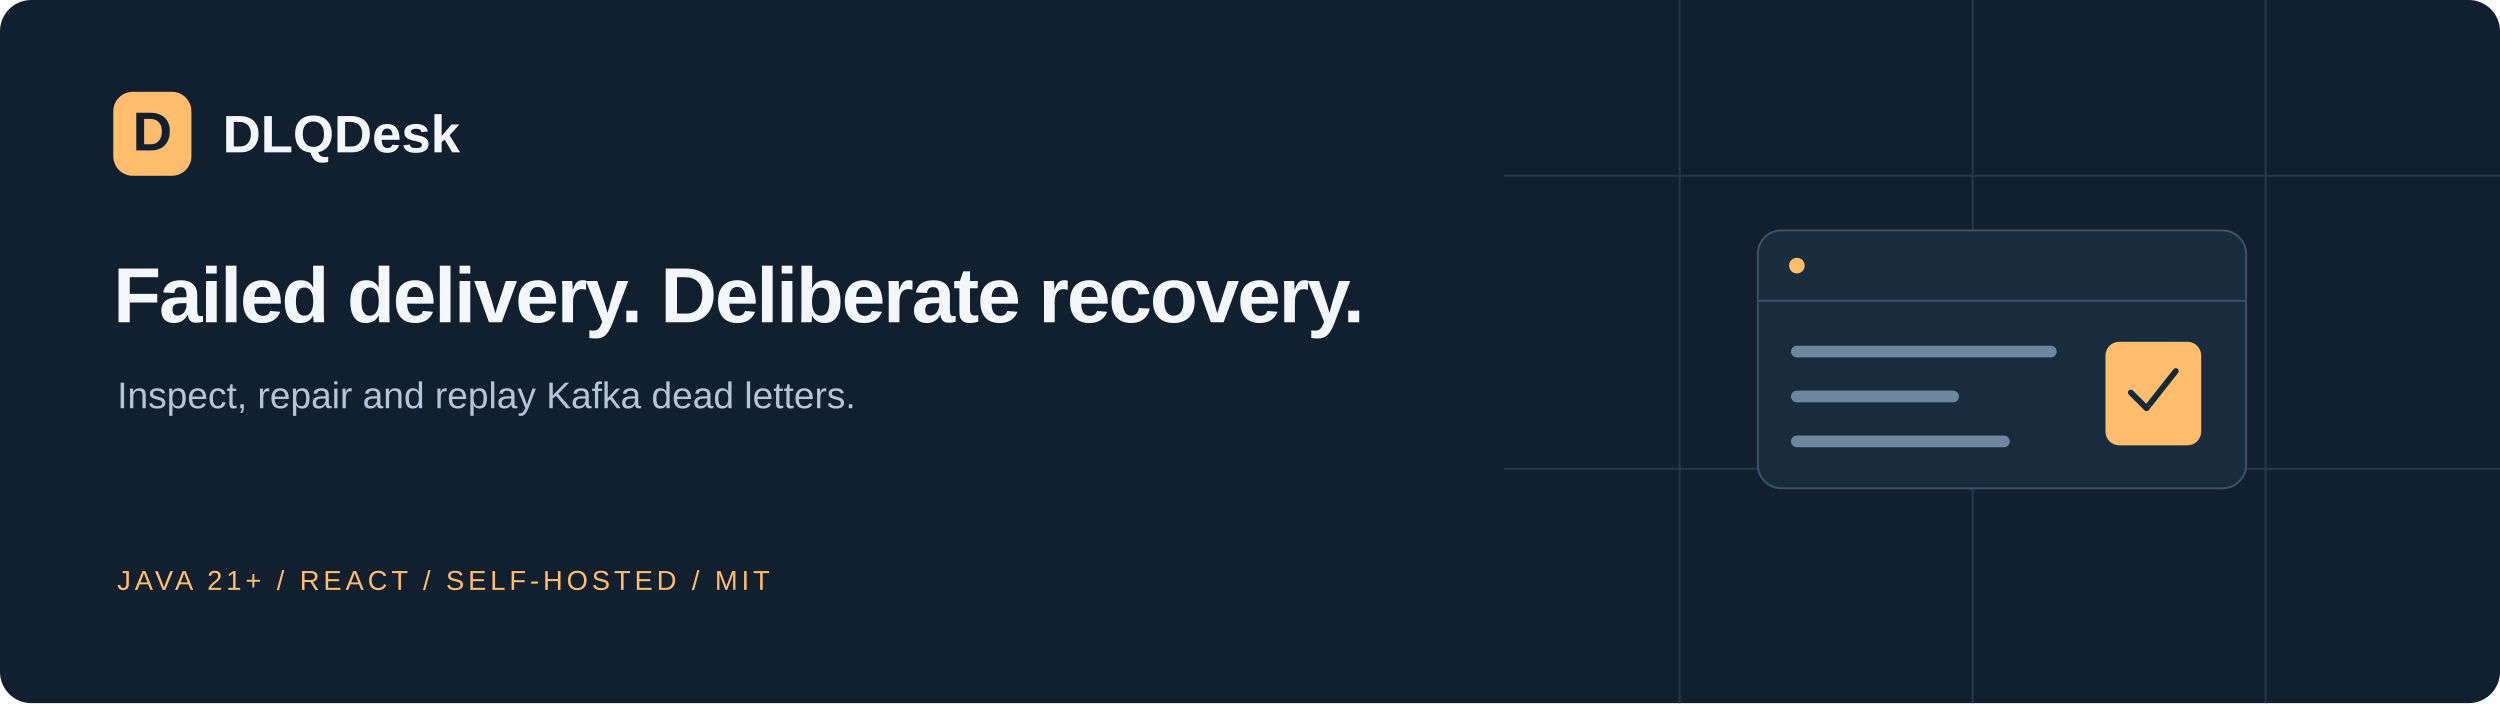
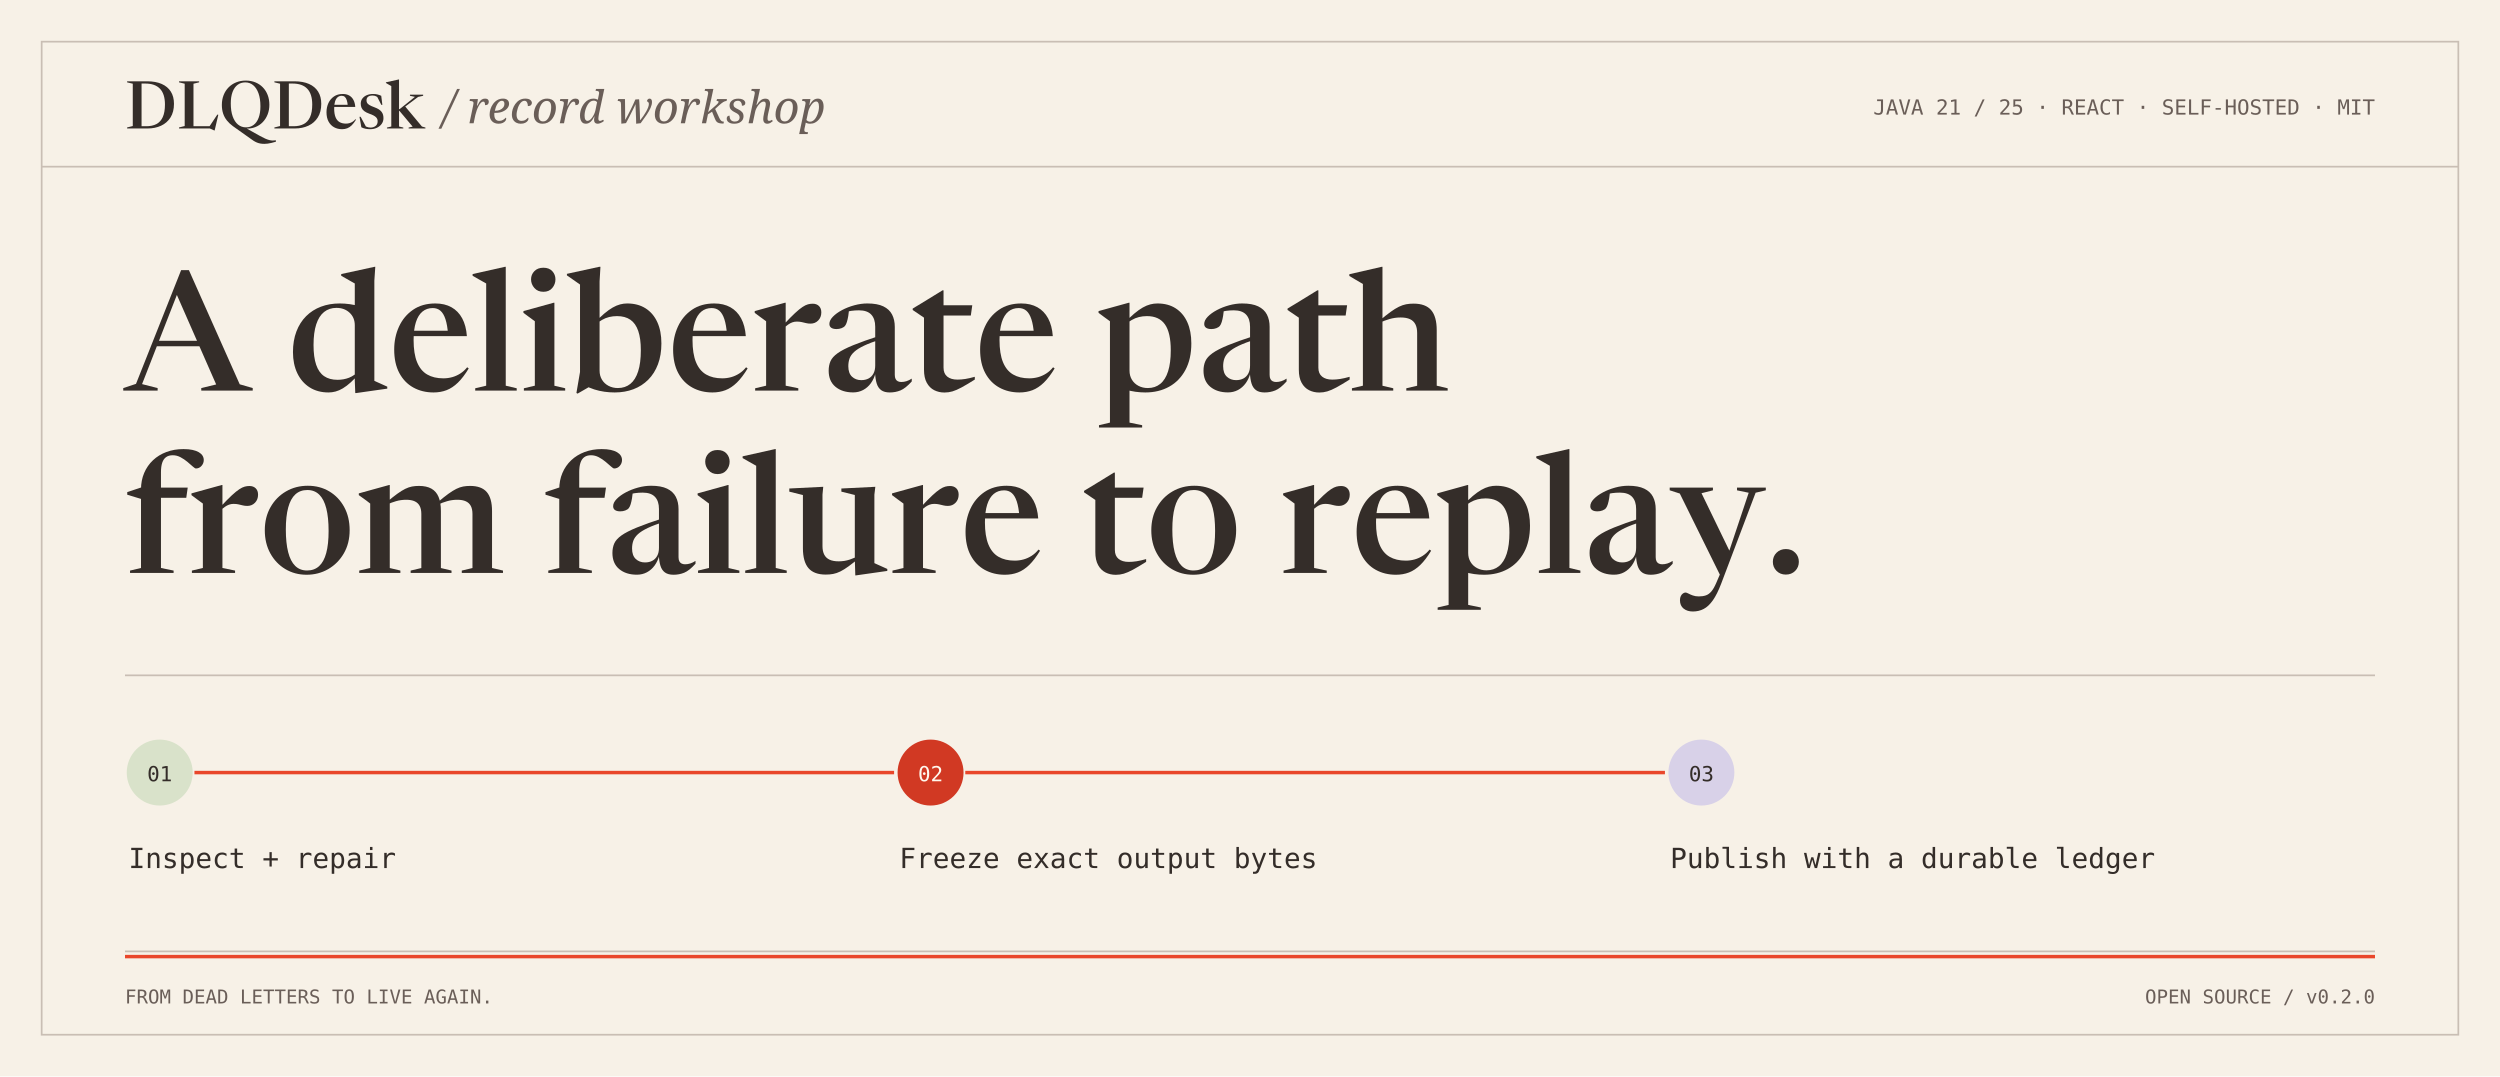
- <svg xmlns="http://www.w3.org/2000/svg" width="1280" height="360" viewBox="0 0 1280 360" role="img" aria-label="DLQDesk: Failed delivery. Deliberate recovery.">
-   <rect width="1280" height="360" rx="16" fill="#111f2e" />
-   <path d="M860 0v360M1010 0v360M1160 0v360M770 90h510M770 240h510" stroke="#26394c" stroke-width="1" />
-   <rect x="58" y="47" width="40" height="43" rx="10" fill="#ffbd6d" />
-   <text x="78" y="77" text-anchor="middle" font-family="Segoe UI,Arial,sans-serif" font-size="28" font-weight="700" fill="#111f2e">D</text>
-   <text x="114" y="78" font-family="Segoe UI,Arial,sans-serif" font-size="27" font-weight="600" fill="#f3f7fb">DLQDesk</text>
-   <text x="58" y="165" font-family="Segoe UI,Arial,sans-serif" font-size="40" font-weight="600" letter-spacing="-1" fill="#f3f7fb">Failed delivery. Deliberate recovery.</text>
-   <text x="60" y="209" font-family="Segoe UI,Arial,sans-serif" font-size="19" fill="#b5c4d6">Inspect, repair and replay Kafka dead letters.</text>
-   <text x="60" y="302" font-family="Segoe UI,Arial,sans-serif" font-size="14" letter-spacing="2" fill="#ffbd6d">JAVA 21+   /   REACT   /   SELF-HOSTED   /   MIT</text>
-   <g transform="translate(900 118)">
-     <rect width="250" height="132" rx="12" fill="#192c3e" stroke="#3b5268" />
-     <path d="M0 36h250" stroke="#3b5268" />
-     <circle cx="20" cy="18" r="4" fill="#ffbd6d" />
-     <path d="M20 62h130M20 85h80M20 108h106" stroke="#6e879f" stroke-width="6" stroke-linecap="round" />
-     <rect x="178" y="57" width="49" height="53" rx="7" fill="#ffbd6d" />
-     <path d="m191 83 8 8 15-19" fill="none" stroke="#142a37" stroke-width="3" stroke-linecap="round" stroke-linejoin="round" />
+ <svg xmlns="http://www.w3.org/2000/svg" width="1440" height="620" viewBox="0 0 1440 620" role="img" aria-labelledby="title desc">
+   <rect width="1440" height="620" fill="#f7f1e7" />
+   <path d="M24 24h1392v572H24zM24 96h1392" fill="none" stroke="#c9beb4" />
+   <g aria-label="DLQDesk" fill="#342d29" transform="translate(72 74) scale(0.019 -0.019)">
+     <path d="M1211.198 726.6Q1211.198 1046.8 1060.266 1204.4Q909.334 1362 614.202 1362H362.602L354.401 1430H671.739Q930.802 1430 1112.302 1350.0Q1293.802 1270 1389.302 1117.5Q1484.802 965 1484.802 748Q1484.802 501 1379.802 334.5Q1274.802 168 1094.302 84.0Q913.802 0 685.802 0H354.401L362.602 68H648.402Q827.081 68 952.84 134.1Q1078.599 200.2 1144.899 345.257Q1211.198 490.315 1211.198 726.6ZM63.8 0V30.8L235.599 74V1357L63.8 1398.943V1430H502.003V0Z" transform="translate(0 0)" />
+     <path d="M1143.802 -59.8H1131.402L997.202 0H332.802V68H1127.002L970.801 38.8L1225.602 422.201L1254.603 414.401ZM502.003 1357V0H63.8V30.8L235.599 74V1357L63.8 1399V1430H673.803V1399Z" transform="translate(1574 0)" />
+     <path d="M942.396 -298.399 422.799 70.8Q313.999 150.6 239.099 244.6Q164.199 338.6 126.2 454.7Q88.2 570.8 88.2 713.8Q88.2 876.2 141.6 1011.7Q195 1147.2 292.2 1245.7Q389.4 1344.2 522.3 1398.1Q655.201 1452 814.201 1452Q971.601 1452 1102.501 1398.9Q1233.401 1345.8 1329.001 1247.9Q1424.601 1150 1476.701 1015.4Q1528.801 880.8 1528.801 717.8Q1528.801 562 1476.302 426.7Q1423.802 291.401 1327.202 191.301Q1230.602 91.201 1097.602 39.701Q964.602 -11.799 804.202 -0.8L804.202 19L1245.202 -227.199Q1336.201 -277.799 1404.601 -307.799Q1473.001 -337.799 1527.301 -351.199Q1581.601 -364.599 1629.201 -365.4Q1676.801 -366.2 1726.201 -358.4V-401.6Q1656.801 -422.2 1595.301 -436.9Q1533.801 -451.6 1480.001 -459.1Q1426.2 -466.6 1378.2 -466.6Q1308.4 -466.6 1252.399 -456Q1196.399 -445.4 1146.798 -424.4Q1097.198 -403.4 1047.597 -371.9Q997.997 -340.4 942.396 -298.399ZM819.001 33.8Q953.6 33.8 1051.599 107.8Q1149.598 181.8 1203.498 324.599Q1257.398 467.399 1257.398 671.599Q1257.398 903.599 1199.498 1065.2Q1141.599 1226.8 1038.099 1311.9Q934.6 1397 798 1397Q663.601 1397 565.102 1323.0Q466.603 1249 412.703 1106.301Q358.803 963.601 358.803 758.401Q358.803 527.401 416.703 365.3Q474.603 203.2 578.102 118.5Q681.601 33.8 819.001 33.8Z" transform="translate(2848 0)" />
+     <path d="M1211.198 726.6Q1211.198 1046.8 1060.266 1204.4Q909.334 1362 614.202 1362H362.602L354.401 1430H671.739Q930.802 1430 1112.302 1350.0Q1293.802 1270 1389.302 1117.5Q1484.802 965 1484.802 748Q1484.802 501 1379.802 334.5Q1274.802 168 1094.302 84.0Q913.802 0 685.802 0H354.401L362.602 68H648.402Q827.081 68 952.84 134.1Q1078.599 200.2 1144.899 345.257Q1211.198 490.315 1211.198 726.6ZM63.8 0V30.8L235.599 74V1357L63.8 1398.943V1430H502.003V0Z" transform="translate(4465 0)" />
+     <path d="M563.201 1046Q675.001 1046 756.401 1000.6Q837.801 955.2 885.101 867.8Q932.402 780.4 941.602 653.799H274.801V718.4H818.801L715.999 675.4Q707.199 788 684.5 857.2Q661.8 926.4 624.3 958.6Q586.8 990.8 532 990.8Q459.801 990.8 408.301 948.4Q356.802 906 329.502 820.601Q302.202 735.201 302.202 606.401Q302.202 443.201 343.602 341.801Q385.002 240.401 464.602 193.901Q544.202 147.401 659.201 147.401Q714.001 147.401 765.201 161.601Q816.401 175.801 862.401 205.201Q908.401 234.601 945.001 280.201L963.601 266.201Q899.001 159.001 834.001 95.9Q769.001 32.8 697.701 5.4Q626.401 -22 541.6 -22Q405.8 -22 298.8 37.3Q191.8 96.6 130.6 211.6Q69.4 326.6 69.4 493.2Q69.4 642.4 127 768.1Q184.6 893.8 295.2 969.9Q405.8 1046 563.201 1046Z" transform="translate(6039 0)" />
+     <path d="M474.401 1046Q547.401 1046 605.001 1032.1Q662.601 1018.2 723.001 990.4L757.202 714.8H726.002L586.201 987.4L668.201 898.2Q613.801 953.4 566.901 975.9Q520.001 998.4 457.601 998.4Q370.401 998.4 323.401 961Q276.401 923.6 276.401 851.4Q276.401 812.001 292.901 778.801Q309.401 745.601 360.801 713.101Q412.201 680.601 518.602 641.801Q597.602 613.401 650.402 578.701Q703.202 544.001 733.902 503.401Q764.602 462.801 777.502 415.301Q790.402 367.801 790.402 312.801Q790.402 214 736.002 138.4Q681.602 62.8 590.401 20.4Q499.201 -22 386.401 -22Q303 -22 238.8 -7Q174.6 8 120 36.6L63.8 353.4H99.4L272.8 29.4L219.4 83.8Q246 64.8 275.4 52.3Q304.8 39.8 336.3 33.4Q367.8 27 399.4 27Q484.4 27 549.3 74.4Q614.2 121.8 614.2 218Q614.2 254.799 602.1 285.499Q590 316.199 561.8 343.399Q533.6 370.599 485.3 396.199Q437 421.799 363.6 447.199Q266.2 481.799 208.8 525.699Q151.4 569.599 126.7 625.399Q101.999 681.199 101.999 750.399Q101.999 843.799 152.599 909.799Q203.2 975.8 287.7 1010.9Q372.2 1046 474.401 1046Z" transform="translate(7045 0)" />
+     <path d="M505.603 603.201 579.405 674.402 1094.003 58.6 1200.003 28.2V0H690.201V28.2L812.8 55.4L409.603 535.8H350.602V587.2H418.603L881.002 958.2L730.802 991V1024H1130.403V991L977.202 956.4ZM399.602 59.2 529.202 28.2V0H33.2V28.2L164.799 59.2V1285.798Q151.799 1293.198 128.399 1306.298Q104.999 1319.399 72.999 1337.499Q40.999 1355.599 1.999 1377.999V1399L391.002 1486H399.602V1311.199Z" transform="translate(7908 0)" />
  </g>
+   <text x="255" y="71" font-family="Georgia,serif" font-style="italic" font-size="26" fill="#6a5e58">/ record workshop</text>
+   <text x="1368" y="66" text-anchor="end" font-family="monospace" font-size="12" fill="#6a5e58">JAVA 21 / 25 · REACT · SELF-HOSTED · MIT</text>
+   <g aria-label="A deliberate path" fill="#342d29" transform="translate(72 225) scale(0.048 -0.048)">
+     <path d="M338 531.999V597.999H1044.2V531.999ZM1376.602 76 1532.602 30.8V0H915.199V30.8L1093.998 74L605.199 1187.599L641.6 1197.2L204.8 78.2L391.6 30.4V0H-21V30.4L132 81.2L673.599 1446H766.803Z" transform="translate(0 0)" />
+     <path d="" transform="translate(1492 0)" />
+     <path d="M811.399 784.401Q811.399 876.8 749.1 934.9Q686.8 993 591.601 993Q504.601 993 442.902 943.7Q381.202 894.4 348.803 795.5Q316.403 696.6 316.403 546.4Q316.403 402.2 348.003 309.9Q379.602 217.6 443.302 173.701Q507.002 129.801 604.001 129.801Q679.4 129.801 743.7 155.301Q807.999 180.8 865.799 242L877.799 219.2Q816.599 148 765.199 101.2Q713.799 54.4 668.399 27.4Q622.999 0.4 580.5 -10.8Q538 -22 496.2 -22Q365.6 -22 269.9 38.7Q174.2 99.4 121.9 208.4Q69.6 317.4 69.6 462.2Q69.6 601.2 110.9 709.7Q152.2 818.2 227.3 893.2Q302.4 968.2 404.9 1007.1Q507.4 1046 629.801 1046Q690.201 1046 750.901 1037.6Q811.601 1029.2 870.001 1011.4Q928.401 993.6 978.601 965.6L811.399 943.201V1285.798Q799.399 1292.198 771.499 1308.198Q743.599 1324.199 710.599 1342.999Q677.599 1361.799 648.599 1377.999V1399L1049.602 1486H1057.402L1046.202 1318.399V117.601Q1055.202 113.201 1074.502 104.501Q1093.802 95.801 1117.102 85.501Q1140.402 75.201 1162.802 64.901Q1185.202 54.601 1201.202 47.601V23.801L827 -29.4H817.199L811.399 121.4Z" transform="translate(1946 0)" />
+     <path d="M563.201 1046Q675.001 1046 756.401 1000.6Q837.801 955.2 885.101 867.8Q932.402 780.4 941.602 653.799H274.801V718.4H818.801L715.999 675.4Q707.199 788 684.5 857.2Q661.8 926.4 624.3 958.6Q586.8 990.8 532 990.8Q459.801 990.8 408.301 948.4Q356.802 906 329.502 820.601Q302.202 735.201 302.202 606.401Q302.202 443.201 343.602 341.801Q385.002 240.401 464.602 193.901Q544.202 147.401 659.201 147.401Q714.001 147.401 765.201 161.601Q816.401 175.801 862.401 205.201Q908.401 234.601 945.001 280.201L963.601 266.201Q899.001 159.001 834.001 95.9Q769.001 32.8 697.701 5.4Q626.401 -22 541.6 -22Q405.8 -22 298.8 37.3Q191.8 96.6 130.6 211.6Q69.4 326.6 69.4 493.2Q69.4 642.4 127 768.1Q184.6 893.8 295.2 969.9Q405.8 1046 563.201 1046Z" transform="translate(3161 0)" />
+     <path d="M402.002 59.2 533.602 28.2V0H35.6V28.2L167.199 59.2V1285.798Q154.199 1293.198 130.799 1306.298Q107.399 1319.399 75.399 1337.499Q43.399 1355.599 4.399 1377.999V1399L393.402 1486H402.002V1303.2Z" transform="translate(4167 0)" />
+     <path d="M284.801 1185.999Q216.201 1185.999 176.4 1231.699Q136.6 1277.399 136.6 1335.2Q136.6 1392.4 176.4 1433.6Q216.201 1474.8 284.801 1474.8Q353.601 1474.8 391.502 1433.6Q429.402 1392.4 429.402 1335.2Q429.402 1277.399 391.502 1231.699Q353.601 1185.999 284.801 1185.999ZM416.802 1054.8V855.2V58.6L546.202 28.2V0H50.4V28.2L181.999 59.2V832.399Q170.999 840.799 150.499 855.699Q130 870.599 103.1 890.499Q76.2 910.399 45.2 933.399V954.399L408.202 1054.8Z" transform="translate(4736 0)" />
+     <path d="M200.6 63 324.4 85.4 113.799 -36 99.999 -28.2 143.2 223.4V1272.998Q130.2 1281.998 108.4 1297.499Q86.6 1312.999 55.8 1334.299Q25 1355.599 -14 1382.799V1401.399L374.202 1486H388.403L378.003 1310.399V239.599Q378.003 178.399 406.502 131.2Q435.002 84 485.002 57.5Q535.001 31 597.801 31Q685 31 746.7 80.6Q808.399 130.2 840.699 230.9Q872.999 331.6 872.999 483.8Q872.999 625.6 841.699 716.5Q810.399 807.4 747.2 850.799Q684 894.199 587.401 894.199Q538.401 894.199 493.501 883.399Q448.602 872.599 406.602 848.3Q364.602 824 323.403 782.2L311.403 805.6Q377.603 876.8 432.703 923.4Q487.803 970 535.003 996.9Q582.203 1023.8 624.902 1034.9Q667.602 1046 709.202 1046Q838.002 1046 929.802 987.5Q1021.602 929 1070.702 821.9Q1119.802 714.8 1119.802 567Q1119.802 426 1078.602 316.5Q1037.402 207 962.302 131.5Q887.202 56 784.701 17Q682.201 -22 559.601 -22Q497.801 -22 435.401 -13.2Q373.001 -4.4 313.7 14.5Q254.4 33.4 200.6 63Z" transform="translate(5317 0)" />
+     <path d="M563.201 1046Q675.001 1046 756.401 1000.6Q837.801 955.2 885.101 867.8Q932.402 780.4 941.602 653.799H274.801V718.4H818.801L715.999 675.4Q707.199 788 684.5 857.2Q661.8 926.4 624.3 958.6Q586.8 990.8 532 990.8Q459.801 990.8 408.301 948.4Q356.802 906 329.502 820.601Q302.202 735.201 302.202 606.401Q302.202 443.201 343.602 341.801Q385.002 240.401 464.602 193.901Q544.202 147.401 659.201 147.401Q714.001 147.401 765.201 161.601Q816.401 175.801 862.401 205.201Q908.401 234.601 945.001 280.201L963.601 266.201Q899.001 159.001 834.001 95.9Q769.001 32.8 697.701 5.4Q626.401 -22 541.6 -22Q405.8 -22 298.8 37.3Q191.8 96.6 130.6 211.6Q69.4 326.6 69.4 493.2Q69.4 642.4 127 768.1Q184.6 893.8 295.2 969.9Q405.8 1046 563.201 1046Z" transform="translate(6508 0)" />
+     <path d="M738.003 1043Q785.803 1043 813.804 1015Q841.804 987 841.804 938.999Q841.804 880.199 804.803 842.099Q767.803 803.998 712.403 803.998Q684.002 803.998 658.902 810.098Q633.802 816.198 607.502 822.299Q581.202 828.399 547.802 828.399Q518.602 828.399 493.302 819.099Q468.002 809.799 444.302 793.099Q420.602 776.399 395.202 752.199L395.002 796.999Q473.002 881.199 526.402 930.599Q579.802 980 616.703 1004.1Q653.603 1028.2 681.803 1035.6Q710.003 1043 738.003 1043ZM414.203 855.4V59.2L565.802 28.2V0H47.8V28.2L179.399 59.2V832.399Q166.399 842.199 148.9 854.799Q131.4 867.399 105.5 886.399Q79.6 905.399 42.6 933.399V954.399L405.602 1054.8H414.203Z" transform="translate(7514 0)" />
+     <path d="M693.599 660.6 700.599 615.799Q576.2 575.8 499.101 539.1Q422.001 502.4 381.402 465Q340.802 427.6 325.802 385.801Q310.802 344.001 310.802 293.001Q310.802 208.401 355.302 167.101Q399.802 125.801 465.801 125.801Q516.401 125.801 553.8 145.701Q591.2 165.601 612.4 204.901Q633.6 244.2 633.6 302.6V766.4Q633.6 862.4 585.4 913Q537.2 963.6 438.6 963.6Q390.8 963.6 345.001 957.2Q299.201 950.8 272.001 938.8L321.601 984.8Q317.201 938 310.3 896.7Q303.4 855.399 294 824.7Q284.6 794 271.8 777.8Q257.8 760 229.5 749.399Q201.2 738.799 169.6 738.799Q128.6 738.799 106.1 754.199Q83.6 769.599 83.6 800.399Q83.6 843.399 125.4 886.7Q167.2 930 234.7 966.1Q302.2 1002.2 382.401 1024.1Q462.601 1046 539.202 1046Q659.002 1046 731.102 1011.2Q803.203 976.4 835.803 913.3Q868.403 850.199 868.403 764.799V188.8Q868.403 158.2 878.103 139.4Q887.803 120.6 905.703 112.1Q923.603 103.601 946.602 103.601Q977.802 103.601 1008.502 113.2Q1039.202 122.8 1072.002 144.2V110.2Q997.002 27 936.702 2.5Q876.401 -22 808.201 -22Q743.6 -22 705.8 5.2Q668 32.4 651.4 85.6Q634.8 138.8 631.8 216.401L638 213.401Q620 142 581.6 89.2Q543.2 36.4 488.8 7.5Q434.4 -21.4 368.2 -21.4Q237.599 -21.4 156.299 46.3Q75 114 75 238.8Q75 303.6 97.199 353.8Q119.399 404 183.299 449.6Q247.199 495.2 370.099 545.4Q492.999 595.6 693.599 660.6Z" transform="translate(8369 0)" />
+     <path d="M401.403 275.801Q401.403 204.201 446.103 168.201Q490.803 132.201 568.403 132.201Q613.003 132.201 662.003 139.801Q711.003 147.401 776.603 166.001V132.801Q679.803 71.8 617.303 38.1Q554.802 4.4 508.402 -9.2Q462.002 -22.8 412.401 -22.8Q345.001 -22.8 289.5 5.3Q234 33.4 200.5 93.8Q167 154.201 167 251.001V875.599L31.399 967.4V984.6Q41.799 991.6 67 1006.4Q92.2 1021.2 127.401 1042.7Q162.601 1064.201 205.402 1090.501Q248.202 1116.801 295.302 1145.701Q342.403 1174.601 389.403 1203.601H401.403V990.6ZM317.202 901.399V1024H746.203L728.803 901.399Z" transform="translate(9421 0)" />
+     <path d="M563.201 1046Q675.001 1046 756.401 1000.6Q837.801 955.2 885.101 867.8Q932.402 780.4 941.602 653.799H274.801V718.4H818.801L715.999 675.4Q707.199 788 684.5 857.2Q661.8 926.4 624.3 958.6Q586.8 990.8 532 990.8Q459.801 990.8 408.301 948.4Q356.802 906 329.502 820.601Q302.202 735.201 302.202 606.401Q302.202 443.201 343.602 341.801Q385.002 240.401 464.602 193.901Q544.202 147.401 659.201 147.401Q714.001 147.401 765.201 161.601Q816.401 175.801 862.401 205.201Q908.401 234.601 945.001 280.201L963.601 266.201Q899.001 159.001 834.001 95.9Q769.001 32.8 697.701 5.4Q626.401 -22 541.6 -22Q405.8 -22 298.8 37.3Q191.8 96.6 130.6 211.6Q69.4 326.6 69.4 493.2Q69.4 642.4 127 768.1Q184.6 893.8 295.2 969.9Q405.8 1046 563.201 1046Z" transform="translate(10192 0)" />
+     <path d="" transform="translate(11198 0)" />
+     <path d="M897.199 483.8Q897.199 695.8 826.999 795Q756.8 894.199 611.601 894.199Q561.201 894.199 515.601 882.899Q470.002 871.599 428.402 847.2Q386.802 822.8 347.603 782.2L335.603 805.6Q402.403 876.6 457.803 923.3Q513.203 970 560.703 996.9Q608.203 1023.8 651.402 1034.9Q694.602 1046 737.003 1046Q865.802 1046 956.802 987Q1047.802 928 1095.902 820.9Q1144.002 713.8 1144.002 567Q1144.002 380.2 1073.202 248.3Q1002.402 116.4 877.902 47.2Q753.401 -22 591.601 -22Q533.001 -22 472.701 -13.6Q412.401 -5.2 355.301 12.6Q298.201 30.4 247.801 58.2H402.203V-383.8L553.802 -414.8V-443H35.8V-414.8L167.399 -383.8V832.599Q154.399 842.399 136.9 854.899Q119.4 867.399 93.5 886.399Q67.6 905.399 30.6 933.399V954.399L393.602 1054.8H402.203V880.999V239.599Q402.203 178.399 430.702 131.2Q459.202 84 509.202 57.5Q559.201 31 622.001 31Q709.4 31 771 80.8Q832.599 130.6 864.899 231.3Q897.199 332 897.199 483.8Z" transform="translate(11652 0)" />
+     <path d="M693.599 660.6 700.599 615.799Q576.2 575.8 499.101 539.1Q422.001 502.4 381.402 465Q340.802 427.6 325.802 385.801Q310.802 344.001 310.802 293.001Q310.802 208.401 355.302 167.101Q399.802 125.801 465.801 125.801Q516.401 125.801 553.8 145.701Q591.2 165.601 612.4 204.901Q633.6 244.2 633.6 302.6V766.4Q633.6 862.4 585.4 913Q537.2 963.6 438.6 963.6Q390.8 963.6 345.001 957.2Q299.201 950.8 272.001 938.8L321.601 984.8Q317.201 938 310.3 896.7Q303.4 855.399 294 824.7Q284.6 794 271.8 777.8Q257.8 760 229.5 749.399Q201.2 738.799 169.6 738.799Q128.6 738.799 106.1 754.199Q83.6 769.599 83.6 800.399Q83.6 843.399 125.4 886.7Q167.2 930 234.7 966.1Q302.2 1002.2 382.401 1024.1Q462.601 1046 539.202 1046Q659.002 1046 731.102 1011.2Q803.203 976.4 835.803 913.3Q868.403 850.199 868.403 764.799V188.8Q868.403 158.2 878.103 139.4Q887.803 120.6 905.703 112.1Q923.603 103.601 946.602 103.601Q977.802 103.601 1008.502 113.2Q1039.202 122.8 1072.002 144.2V110.2Q997.002 27 936.702 2.5Q876.401 -22 808.201 -22Q743.6 -22 705.8 5.2Q668 32.4 651.4 85.6Q634.8 138.8 631.8 216.401L638 213.401Q620 142 581.6 89.2Q543.2 36.4 488.8 7.5Q434.4 -21.4 368.2 -21.4Q237.599 -21.4 156.299 46.3Q75 114 75 238.8Q75 303.6 97.199 353.8Q119.399 404 183.299 449.6Q247.199 495.2 370.099 545.4Q492.999 595.6 693.599 660.6Z" transform="translate(12867 0)" />
+     <path d="M401.403 275.801Q401.403 204.201 446.103 168.201Q490.803 132.201 568.403 132.201Q613.003 132.201 662.003 139.801Q711.003 147.401 776.603 166.001V132.801Q679.803 71.8 617.303 38.1Q554.802 4.4 508.402 -9.2Q462.002 -22.8 412.401 -22.8Q345.001 -22.8 289.5 5.3Q234 33.4 200.5 93.8Q167 154.201 167 251.001V875.599L31.399 967.4V984.6Q41.799 991.6 67 1006.4Q92.2 1021.2 127.401 1042.7Q162.601 1064.201 205.402 1090.501Q248.202 1116.801 295.302 1145.701Q342.403 1174.601 389.403 1203.601H401.403V990.6ZM317.202 901.399V1024H746.203L728.803 901.399Z" transform="translate(13919 0)" />
+     <path d="M685.6 28.2 815.8 58.6V691.599Q815.8 754.799 794.5 796.099Q773.2 837.399 729.8 857.599Q686.4 877.799 617.801 877.799Q548.001 877.799 483.702 858.799Q419.402 839.799 371.602 816.599L361.202 836.799Q439.002 902.799 495.802 943.9Q552.602 985 597.402 1006.7Q642.202 1028.4 683.402 1036.2Q724.602 1044 772.603 1044Q917.002 1044 983.803 966Q1050.603 888 1050.603 725V59.2L1182.002 28.2V0H685.6ZM529.002 0H33.2V28.2L164.799 59.2V1279.598Q151.799 1287.398 128.399 1301.098Q104.999 1314.798 72.999 1333.599Q40.999 1352.399 1.999 1375.799V1396.799L391.002 1486H399.602V943.205V58.6L529.002 28.2Z" transform="translate(14690 0)" />
+   </g>
+   <g aria-label="from failure to replay." fill="#342d29" transform="translate(72 330) scale(0.048 -0.048)">
+     <path d="M247.2 901.399 208 883.399 27 938.2V969.8L220.6 1034.4L299.802 1024H752.603L735.203 901.399ZM431.603 59.2 583.202 28.2V0H60.4V28.2L192 59.2V1001.799Q192 1109.999 229.8 1198.9Q267.6 1287.8 335.8 1352.1Q404 1416.4 497.201 1451.2Q590.401 1486 701.401 1486Q764.402 1486 810.002 1476.1Q855.602 1466.2 885.902 1448.3Q916.203 1430.4 930.703 1406.5Q945.203 1382.6 945.203 1354.6Q945.203 1314.799 917.903 1283.999Q890.602 1253.199 850.402 1253.199Q839.802 1253.199 813.202 1276.999Q786.602 1300.799 749.002 1332.6Q711.402 1364.4 666.402 1388.2Q621.402 1412 573.402 1412Q524.602 1412 493.202 1389.7Q461.803 1367.4 446.703 1322.201Q431.603 1277.001 431.603 1207.801Z" transform="translate(0 0)" />
+     <path d="M738.003 1043Q785.803 1043 813.804 1015Q841.804 987 841.804 938.999Q841.804 880.199 804.803 842.099Q767.803 803.998 712.403 803.998Q684.002 803.998 658.902 810.098Q633.802 816.198 607.502 822.299Q581.202 828.399 547.802 828.399Q518.602 828.399 493.302 819.099Q468.002 809.799 444.302 793.099Q420.602 776.399 395.202 752.199L395.002 796.999Q473.002 881.199 526.402 930.599Q579.802 980 616.703 1004.1Q653.603 1028.2 681.803 1035.6Q710.003 1043 738.003 1043ZM414.203 855.4V59.2L565.802 28.2V0H47.8V28.2L179.399 59.2V832.399Q166.399 842.199 148.9 854.799Q131.4 867.399 105.5 886.399Q79.6 905.399 42.6 933.399V954.399L405.602 1054.8H414.203Z" transform="translate(755 0)" />
+     <path d="M574.801 29Q661.4 29 718.899 81.2Q776.399 133.4 804.799 238.8Q833.198 344.2 833.198 503Q833.198 665.4 805.399 774.5Q777.599 883.6 721.099 939.2Q664.6 994.8 578.4 994.8Q491.801 994.8 434.402 942.6Q377.002 890.4 348.502 785.1Q320.003 679.8 320.003 521Q320.003 359.4 347.802 249.8Q375.602 140.2 432.102 84.6Q488.601 29 574.801 29ZM569.6 -22Q427.6 -22 313.9 46Q200.2 114 133.9 234.5Q67.6 355 67.6 511.6Q67.6 669 136.4 789.6Q205.2 910.2 322.1 978.1Q439 1046 583.601 1046Q728.601 1046 841.901 978.1Q955.201 910.2 1020.501 790Q1085.801 669.8 1085.801 512.4Q1085.801 355 1015.901 234.3Q946.001 113.6 828.801 45.8Q711.601 -22 569.6 -22Z" transform="translate(1610 0)" />
+     <path d="M414.203 847.399V58.6L541.602 28.2V0H47.8V28.2L179.399 59.2V832.399Q163.199 844.999 133.299 867.999Q103.399 890.999 42.6 933.399V954.399L405.602 1054.8H414.203ZM1027.803 742.4V58.6L1155.202 28.2V0H664.801V28.2L793 58.6V706.999Q793 765.199 773.6 802.799Q754.2 840.399 714.1 859.099Q674.001 877.799 611.001 877.799Q548.401 877.799 489.102 860.699Q429.802 843.599 385.402 821.599L375.802 846.999Q450.002 910.399 503.902 949.299Q557.802 988.2 600.002 1008.9Q642.202 1029.6 681.203 1036.8Q720.203 1044 764.803 1044Q855.603 1044 913.703 1011.4Q971.803 978.8 999.803 912.1Q1027.803 845.4 1027.803 742.4ZM1641.403 742.4V59.2L1772.802 28.2V0H1278.401V28.2L1406.6 58.6V706.999Q1406.6 765.199 1387.2 802.799Q1367.8 840.399 1327.701 859.099Q1287.601 877.799 1224.601 877.799Q1162.002 877.799 1102.702 860.699Q1043.403 843.599 999.003 821.599L989.403 846.999Q1063.603 910.399 1117.503 949.299Q1171.403 988.2 1213.603 1008.9Q1255.803 1029.6 1294.803 1036.8Q1333.803 1044 1378.403 1044Q1514.603 1044 1578.003 970.6Q1641.403 897.2 1641.403 742.4Z" transform="translate(2763 0)" />
+     <path d="" transform="translate(4565 0)" />
+     <path d="M247.2 901.399 208 883.399 27 938.2V969.8L220.6 1034.4L299.802 1024H752.603L735.203 901.399ZM431.603 59.2 583.202 28.2V0H60.4V28.2L192 59.2V1001.799Q192 1109.999 229.8 1198.9Q267.6 1287.8 335.8 1352.1Q404 1416.4 497.201 1451.2Q590.401 1486 701.401 1486Q764.402 1486 810.002 1476.1Q855.602 1466.2 885.902 1448.3Q916.203 1430.4 930.703 1406.5Q945.203 1382.6 945.203 1354.6Q945.203 1314.799 917.903 1283.999Q890.602 1253.199 850.402 1253.199Q839.802 1253.199 813.202 1276.999Q786.602 1300.799 749.002 1332.6Q711.402 1364.4 666.402 1388.2Q621.402 1412 573.402 1412Q524.602 1412 493.202 1389.7Q461.803 1367.4 446.703 1322.201Q431.603 1277.001 431.603 1207.801Z" transform="translate(5019 0)" />
+     <path d="M693.599 660.6 700.599 615.799Q576.2 575.8 499.101 539.1Q422.001 502.4 381.402 465Q340.802 427.6 325.802 385.801Q310.802 344.001 310.802 293.001Q310.802 208.401 355.302 167.101Q399.802 125.801 465.801 125.801Q516.401 125.801 553.8 145.701Q591.2 165.601 612.4 204.901Q633.6 244.2 633.6 302.6V766.4Q633.6 862.4 585.4 913Q537.2 963.6 438.6 963.6Q390.8 963.6 345.001 957.2Q299.201 950.8 272.001 938.8L321.601 984.8Q317.201 938 310.3 896.7Q303.4 855.399 294 824.7Q284.6 794 271.8 777.8Q257.8 760 229.5 749.399Q201.2 738.799 169.6 738.799Q128.6 738.799 106.1 754.199Q83.6 769.599 83.6 800.399Q83.6 843.399 125.4 886.7Q167.2 930 234.7 966.1Q302.2 1002.2 382.401 1024.1Q462.601 1046 539.202 1046Q659.002 1046 731.102 1011.2Q803.203 976.4 835.803 913.3Q868.403 850.199 868.403 764.799V188.8Q868.403 158.2 878.103 139.4Q887.803 120.6 905.703 112.1Q923.603 103.601 946.602 103.601Q977.802 103.601 1008.502 113.2Q1039.202 122.8 1072.002 144.2V110.2Q997.002 27 936.702 2.5Q876.401 -22 808.201 -22Q743.6 -22 705.8 5.2Q668 32.4 651.4 85.6Q634.8 138.8 631.8 216.401L638 213.401Q620 142 581.6 89.2Q543.2 36.4 488.8 7.5Q434.4 -21.4 368.2 -21.4Q237.599 -21.4 156.299 46.3Q75 114 75 238.8Q75 303.6 97.199 353.8Q119.399 404 183.299 449.6Q247.199 495.2 370.099 545.4Q492.999 595.6 693.599 660.6Z" transform="translate(5774 0)" />
+     <path d="M284.801 1185.999Q216.201 1185.999 176.4 1231.699Q136.6 1277.399 136.6 1335.2Q136.6 1392.4 176.4 1433.6Q216.201 1474.8 284.801 1474.8Q353.601 1474.8 391.502 1433.6Q429.402 1392.4 429.402 1335.2Q429.402 1277.399 391.502 1231.699Q353.601 1185.999 284.801 1185.999ZM416.802 1054.8V855.2V58.6L546.202 28.2V0H50.4V28.2L181.999 59.2V832.399Q170.999 840.799 150.499 855.699Q130 870.599 103.1 890.499Q76.2 910.399 45.2 933.399V954.399L408.202 1054.8Z" transform="translate(6826 0)" />
+     <path d="M402.002 59.2 533.602 28.2V0H35.6V28.2L167.199 59.2V1285.798Q154.199 1293.198 130.799 1306.298Q107.399 1319.399 75.399 1337.499Q43.399 1355.599 4.399 1377.999V1399L393.402 1486H402.002V1303.2Z" transform="translate(7407 0)" />
+     <path d="M393.802 322Q393.802 260.201 414.802 219.501Q435.802 178.801 478.502 158.901Q521.201 139.002 588.601 139.002Q657.6 139.002 720.2 159.801Q782.799 180.601 828.199 207.801L840.999 185.001Q763.399 120.201 707.699 79.6Q651.999 39 607.599 17.2Q563.199 -4.6 521.999 -12.3Q480.799 -20 433.199 -20Q291.799 -20 225.399 57.6Q158.999 135.2 158.999 296.799V934.599L-4.4 975.2V1013L402.802 1033.4L393.802 939.2ZM787.6 -29.4 781.799 161.4V935.2L620.4 975.2V1013L1027.803 1033.4L1016.602 938.6V117.601Q1025.602 113.201 1044.902 104.501Q1064.202 95.801 1087.502 85.501Q1110.802 75.201 1133.202 64.901Q1155.602 54.601 1171.602 47.601V23.801L797.4 -29.4Z" transform="translate(7976 0)" />
+     <path d="M738.003 1043Q785.803 1043 813.804 1015Q841.804 987 841.804 938.999Q841.804 880.199 804.803 842.099Q767.803 803.998 712.403 803.998Q684.002 803.998 658.902 810.098Q633.802 816.198 607.502 822.299Q581.202 828.399 547.802 828.399Q518.602 828.399 493.302 819.099Q468.002 809.799 444.302 793.099Q420.602 776.399 395.202 752.199L395.002 796.999Q473.002 881.199 526.402 930.599Q579.802 980 616.703 1004.1Q653.603 1028.2 681.803 1035.6Q710.003 1043 738.003 1043ZM414.203 855.4V59.2L565.802 28.2V0H47.8V28.2L179.399 59.2V832.399Q166.399 842.199 148.9 854.799Q131.4 867.399 105.5 886.399Q79.6 905.399 42.6 933.399V954.399L405.602 1054.8H414.203Z" transform="translate(9162 0)" />
+     <path d="M563.201 1046Q675.001 1046 756.401 1000.6Q837.801 955.2 885.101 867.8Q932.402 780.4 941.602 653.799H274.801V718.4H818.801L715.999 675.4Q707.199 788 684.5 857.2Q661.8 926.4 624.3 958.6Q586.8 990.8 532 990.8Q459.801 990.8 408.301 948.4Q356.802 906 329.502 820.601Q302.202 735.201 302.202 606.401Q302.202 443.201 343.602 341.801Q385.002 240.401 464.602 193.901Q544.202 147.401 659.201 147.401Q714.001 147.401 765.201 161.601Q816.401 175.801 862.401 205.201Q908.401 234.601 945.001 280.201L963.601 266.201Q899.001 159.001 834.001 95.9Q769.001 32.8 697.701 5.4Q626.401 -22 541.6 -22Q405.8 -22 298.8 37.3Q191.8 96.6 130.6 211.6Q69.4 326.6 69.4 493.2Q69.4 642.4 127 768.1Q184.6 893.8 295.2 969.9Q405.8 1046 563.201 1046Z" transform="translate(10017 0)" />
+     <path d="" transform="translate(11023 0)" />
+     <path d="M401.403 275.801Q401.403 204.201 446.103 168.201Q490.803 132.201 568.403 132.201Q613.003 132.201 662.003 139.801Q711.003 147.401 776.603 166.001V132.801Q679.803 71.8 617.303 38.1Q554.802 4.4 508.402 -9.2Q462.002 -22.8 412.401 -22.8Q345.001 -22.8 289.5 5.3Q234 33.4 200.5 93.8Q167 154.201 167 251.001V875.599L31.399 967.4V984.6Q41.799 991.6 67 1006.4Q92.2 1021.2 127.401 1042.7Q162.601 1064.201 205.402 1090.501Q248.202 1116.801 295.302 1145.701Q342.403 1174.601 389.403 1203.601H401.403V990.6ZM317.202 901.399V1024H746.203L728.803 901.399Z" transform="translate(11477 0)" />
+     <path d="M574.801 29Q661.4 29 718.899 81.2Q776.399 133.4 804.799 238.8Q833.198 344.2 833.198 503Q833.198 665.4 805.399 774.5Q777.599 883.6 721.099 939.2Q664.6 994.8 578.4 994.8Q491.801 994.8 434.402 942.6Q377.002 890.4 348.502 785.1Q320.003 679.8 320.003 521Q320.003 359.4 347.802 249.8Q375.602 140.2 432.102 84.6Q488.601 29 574.801 29ZM569.6 -22Q427.6 -22 313.9 46Q200.2 114 133.9 234.5Q67.6 355 67.6 511.6Q67.6 669 136.4 789.6Q205.2 910.2 322.1 978.1Q439 1046 583.601 1046Q728.601 1046 841.901 978.1Q955.201 910.2 1020.501 790Q1085.801 669.8 1085.801 512.4Q1085.801 355 1015.901 234.3Q946.001 113.6 828.801 45.8Q711.601 -22 569.6 -22Z" transform="translate(12248 0)" />
+     <path d="" transform="translate(13401 0)" />
+     <path d="M738.003 1043Q785.803 1043 813.804 1015Q841.804 987 841.804 938.999Q841.804 880.199 804.803 842.099Q767.803 803.998 712.403 803.998Q684.002 803.998 658.902 810.098Q633.802 816.198 607.502 822.299Q581.202 828.399 547.802 828.399Q518.602 828.399 493.302 819.099Q468.002 809.799 444.302 793.099Q420.602 776.399 395.202 752.199L395.002 796.999Q473.002 881.199 526.402 930.599Q579.802 980 616.703 1004.1Q653.603 1028.2 681.803 1035.6Q710.003 1043 738.003 1043ZM414.203 855.4V59.2L565.802 28.2V0H47.8V28.2L179.399 59.2V832.399Q166.399 842.199 148.9 854.799Q131.4 867.399 105.5 886.399Q79.6 905.399 42.6 933.399V954.399L405.602 1054.8H414.203Z" transform="translate(13855 0)" />
+     <path d="M563.201 1046Q675.001 1046 756.401 1000.6Q837.801 955.2 885.101 867.8Q932.402 780.4 941.602 653.799H274.801V718.4H818.801L715.999 675.4Q707.199 788 684.5 857.2Q661.8 926.4 624.3 958.6Q586.8 990.8 532 990.8Q459.801 990.8 408.301 948.4Q356.802 906 329.502 820.601Q302.202 735.201 302.202 606.401Q302.202 443.201 343.602 341.801Q385.002 240.401 464.602 193.901Q544.202 147.401 659.201 147.401Q714.001 147.401 765.201 161.601Q816.401 175.801 862.401 205.201Q908.401 234.601 945.001 280.201L963.601 266.201Q899.001 159.001 834.001 95.9Q769.001 32.8 697.701 5.4Q626.401 -22 541.6 -22Q405.8 -22 298.8 37.3Q191.8 96.6 130.6 211.6Q69.4 326.6 69.4 493.2Q69.4 642.4 127 768.1Q184.6 893.8 295.2 969.9Q405.8 1046 563.201 1046Z" transform="translate(14710 0)" />
+     <path d="M897.199 483.8Q897.199 695.8 826.999 795Q756.8 894.199 611.601 894.199Q561.201 894.199 515.601 882.899Q470.002 871.599 428.402 847.2Q386.802 822.8 347.603 782.2L335.603 805.6Q402.403 876.6 457.803 923.3Q513.203 970 560.703 996.9Q608.203 1023.8 651.402 1034.9Q694.602 1046 737.003 1046Q865.802 1046 956.802 987Q1047.802 928 1095.902 820.9Q1144.002 713.8 1144.002 567Q1144.002 380.2 1073.202 248.3Q1002.402 116.4 877.902 47.2Q753.401 -22 591.601 -22Q533.001 -22 472.701 -13.6Q412.401 -5.2 355.301 12.6Q298.201 30.4 247.801 58.2H402.203V-383.8L553.802 -414.8V-443H35.8V-414.8L167.399 -383.8V832.599Q154.399 842.399 136.9 854.899Q119.4 867.399 93.5 886.399Q67.6 905.399 30.6 933.399V954.399L393.602 1054.8H402.203V880.999V239.599Q402.203 178.399 430.702 131.2Q459.202 84 509.202 57.5Q559.201 31 622.001 31Q709.4 31 771 80.8Q832.599 130.6 864.899 231.3Q897.199 332 897.199 483.8Z" transform="translate(15716 0)" />
+     <path d="M402.002 59.2 533.602 28.2V0H35.6V28.2L167.199 59.2V1285.798Q154.199 1293.198 130.799 1306.298Q107.399 1319.399 75.399 1337.499Q43.399 1355.599 4.399 1377.999V1399L393.402 1486H402.002V1303.2Z" transform="translate(16931 0)" />
+     <path d="M693.599 660.6 700.599 615.799Q576.2 575.8 499.101 539.1Q422.001 502.4 381.402 465Q340.802 427.6 325.802 385.801Q310.802 344.001 310.802 293.001Q310.802 208.401 355.302 167.101Q399.802 125.801 465.801 125.801Q516.401 125.801 553.8 145.701Q591.2 165.601 612.4 204.901Q633.6 244.2 633.6 302.6V766.4Q633.6 862.4 585.4 913Q537.2 963.6 438.6 963.6Q390.8 963.6 345.001 957.2Q299.201 950.8 272.001 938.8L321.601 984.8Q317.201 938 310.3 896.7Q303.4 855.399 294 824.7Q284.6 794 271.8 777.8Q257.8 760 229.5 749.399Q201.2 738.799 169.6 738.799Q128.6 738.799 106.1 754.199Q83.6 769.599 83.6 800.399Q83.6 843.399 125.4 886.7Q167.2 930 234.7 966.1Q302.2 1002.2 382.401 1024.1Q462.601 1046 539.202 1046Q659.002 1046 731.102 1011.2Q803.203 976.4 835.803 913.3Q868.403 850.199 868.403 764.799V188.8Q868.403 158.2 878.103 139.4Q887.803 120.6 905.703 112.1Q923.603 103.601 946.602 103.601Q977.802 103.601 1008.502 113.2Q1039.202 122.8 1072.002 144.2V110.2Q997.002 27 936.702 2.5Q876.401 -22 808.201 -22Q743.6 -22 705.8 5.2Q668 32.4 651.4 85.6Q634.8 138.8 631.8 216.401L638 213.401Q620 142 581.6 89.2Q543.2 36.4 488.8 7.5Q434.4 -21.4 368.2 -21.4Q237.599 -21.4 156.299 46.3Q75 114 75 238.8Q75 303.6 97.199 353.8Q119.399 404 183.299 449.6Q247.199 495.2 370.099 545.4Q492.999 595.6 693.599 660.6Z" transform="translate(17500 0)" />
+     <path d="M722.002 222.402 599.201 -47.201 105.599 952.4 -15.6 991.6V1024H503.202V991L366.203 956.4ZM262.201 -463Q195.201 -463 151.401 -428.2Q107.601 -393.4 107.601 -327.799Q107.601 -297.399 118.001 -276.899Q128.401 -256.399 144.301 -245.899Q160.201 -235.399 174.401 -235.399Q186.401 -235.399 207.901 -246.999Q229.401 -258.599 261.201 -270.299Q293.001 -281.999 334.001 -281.999Q382.801 -281.999 418.802 -269.399Q454.802 -256.799 484.102 -222.499Q513.402 -188.199 541.202 -124L613.001 42.799L674.402 190.401L932.402 962L792.203 991V1024H1137.602V991L1015.402 962.4L602.402 -128.598Q553.802 -255.999 502.402 -328.799Q451.002 -401.6 392.402 -432.3Q333.801 -463 262.201 -463Z" transform="translate(18552 0)" />
+     <path d="M242.367 286.402Q310.801 286.402 354.501 242.301Q398.201 198.201 398.201 133.11Q398.201 69 354.302 24.5Q310.402 -20 241.917 -20Q174.4 -20 130.3 24.5Q86.2 69 86.2 133.11Q86.2 198.201 130.55 242.301Q174.9 286.402 242.367 286.402Z" transform="translate(19688 0)" />
+   </g>
+   <path d="M72 389h1296M72 548h1296" stroke="#c9beb4" />
+   <g font-family="monospace">
+     <circle cx="92" cy="445" r="19" fill="#d9e2ca" />
+     <text x="92" y="450" text-anchor="middle" fill="#342d29" font-size="12">01</text>
+     <text x="74" y="500" fill="#342d29" font-size="16">Inspect + repair</text>
+     <path d="M112 445h403" stroke="#e9472b" stroke-width="2" />
+     <circle cx="536" cy="445" r="19" fill="#d13923" />
+     <text x="536" y="450" text-anchor="middle" fill="#fff8ee" font-size="12">02</text>
+     <text x="518" y="500" fill="#342d29" font-size="16">Freeze exact output bytes</text>
+     <path d="M556 445h403" stroke="#e9472b" stroke-width="2" />
+     <circle cx="980" cy="445" r="19" fill="#d8d1e8" />
+     <text x="980" y="450" text-anchor="middle" fill="#342d29" font-size="12">03</text>
+     <text x="962" y="500" fill="#342d29" font-size="16">Publish with a durable ledger</text>
+     <text x="72" y="578" font-size="11" fill="#6a5e58">FROM DEAD LETTERS TO LIVE AGAIN.</text>
+     <text x="1368" y="578" text-anchor="end" font-size="11" fill="#6a5e58">OPEN SOURCE / v0.2.0</text>
+   </g>
+   <path d="M72 551h1296" stroke="#e9472b" stroke-width="2" />
</svg>
